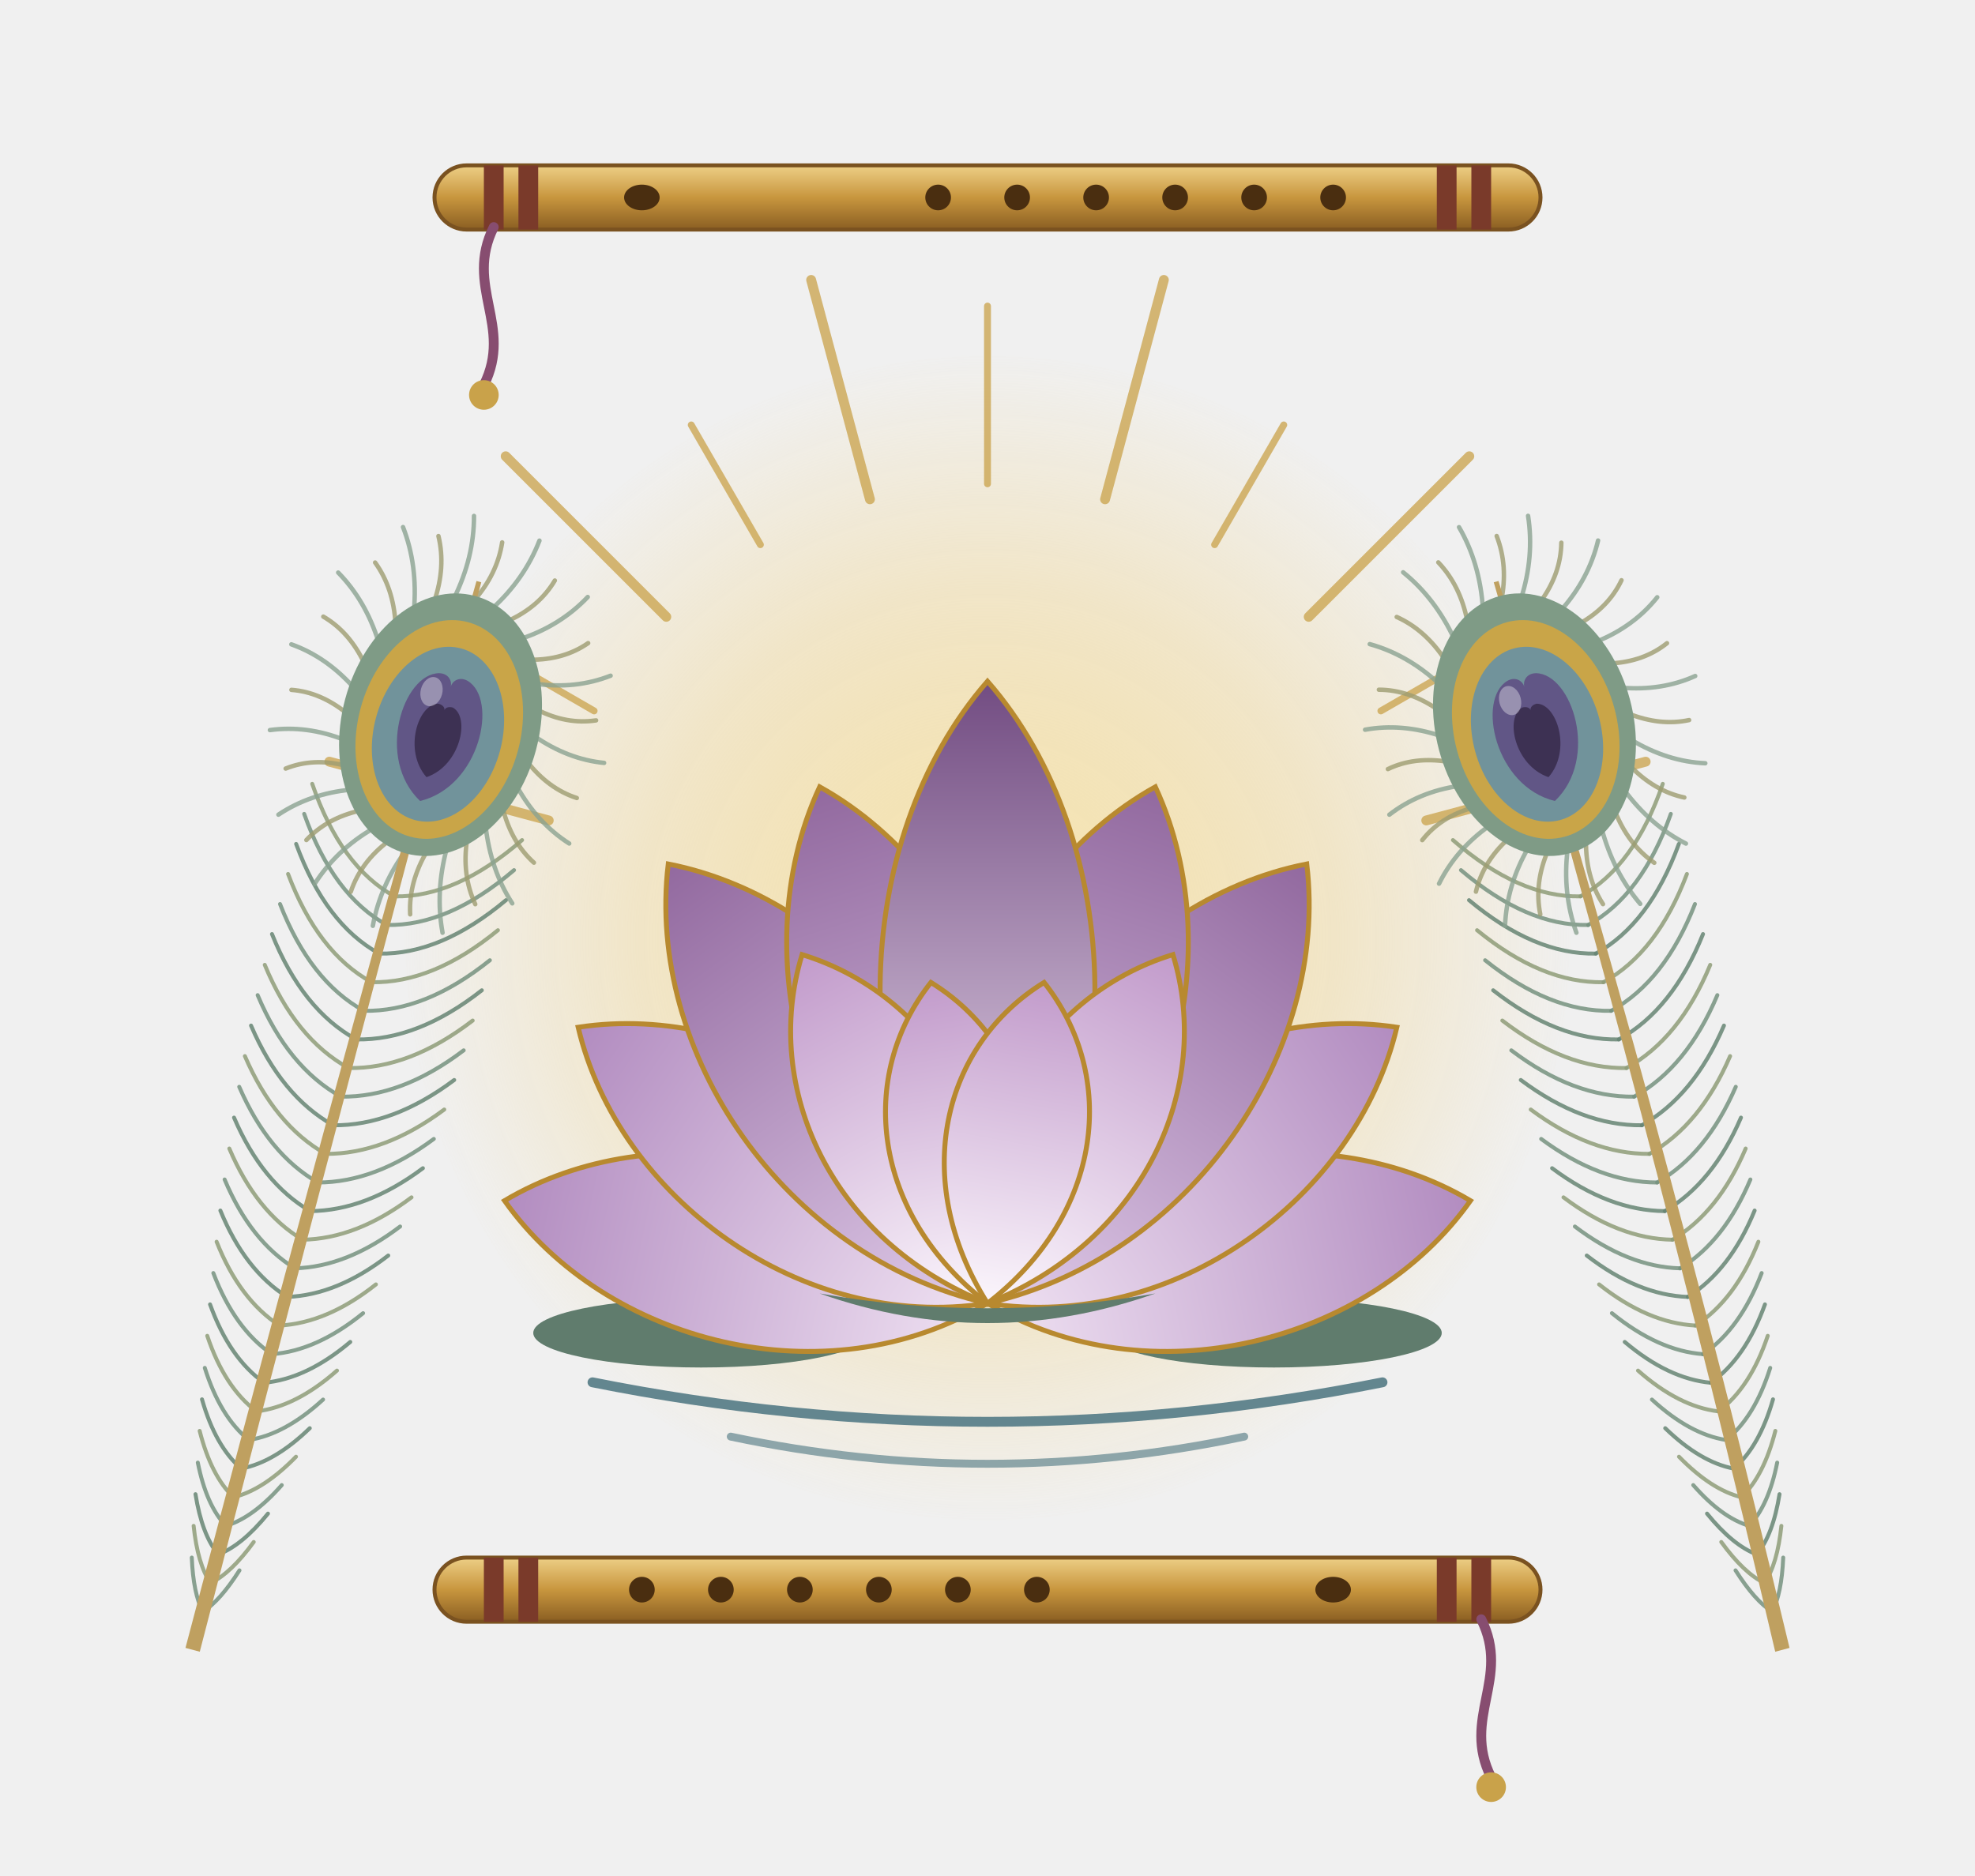
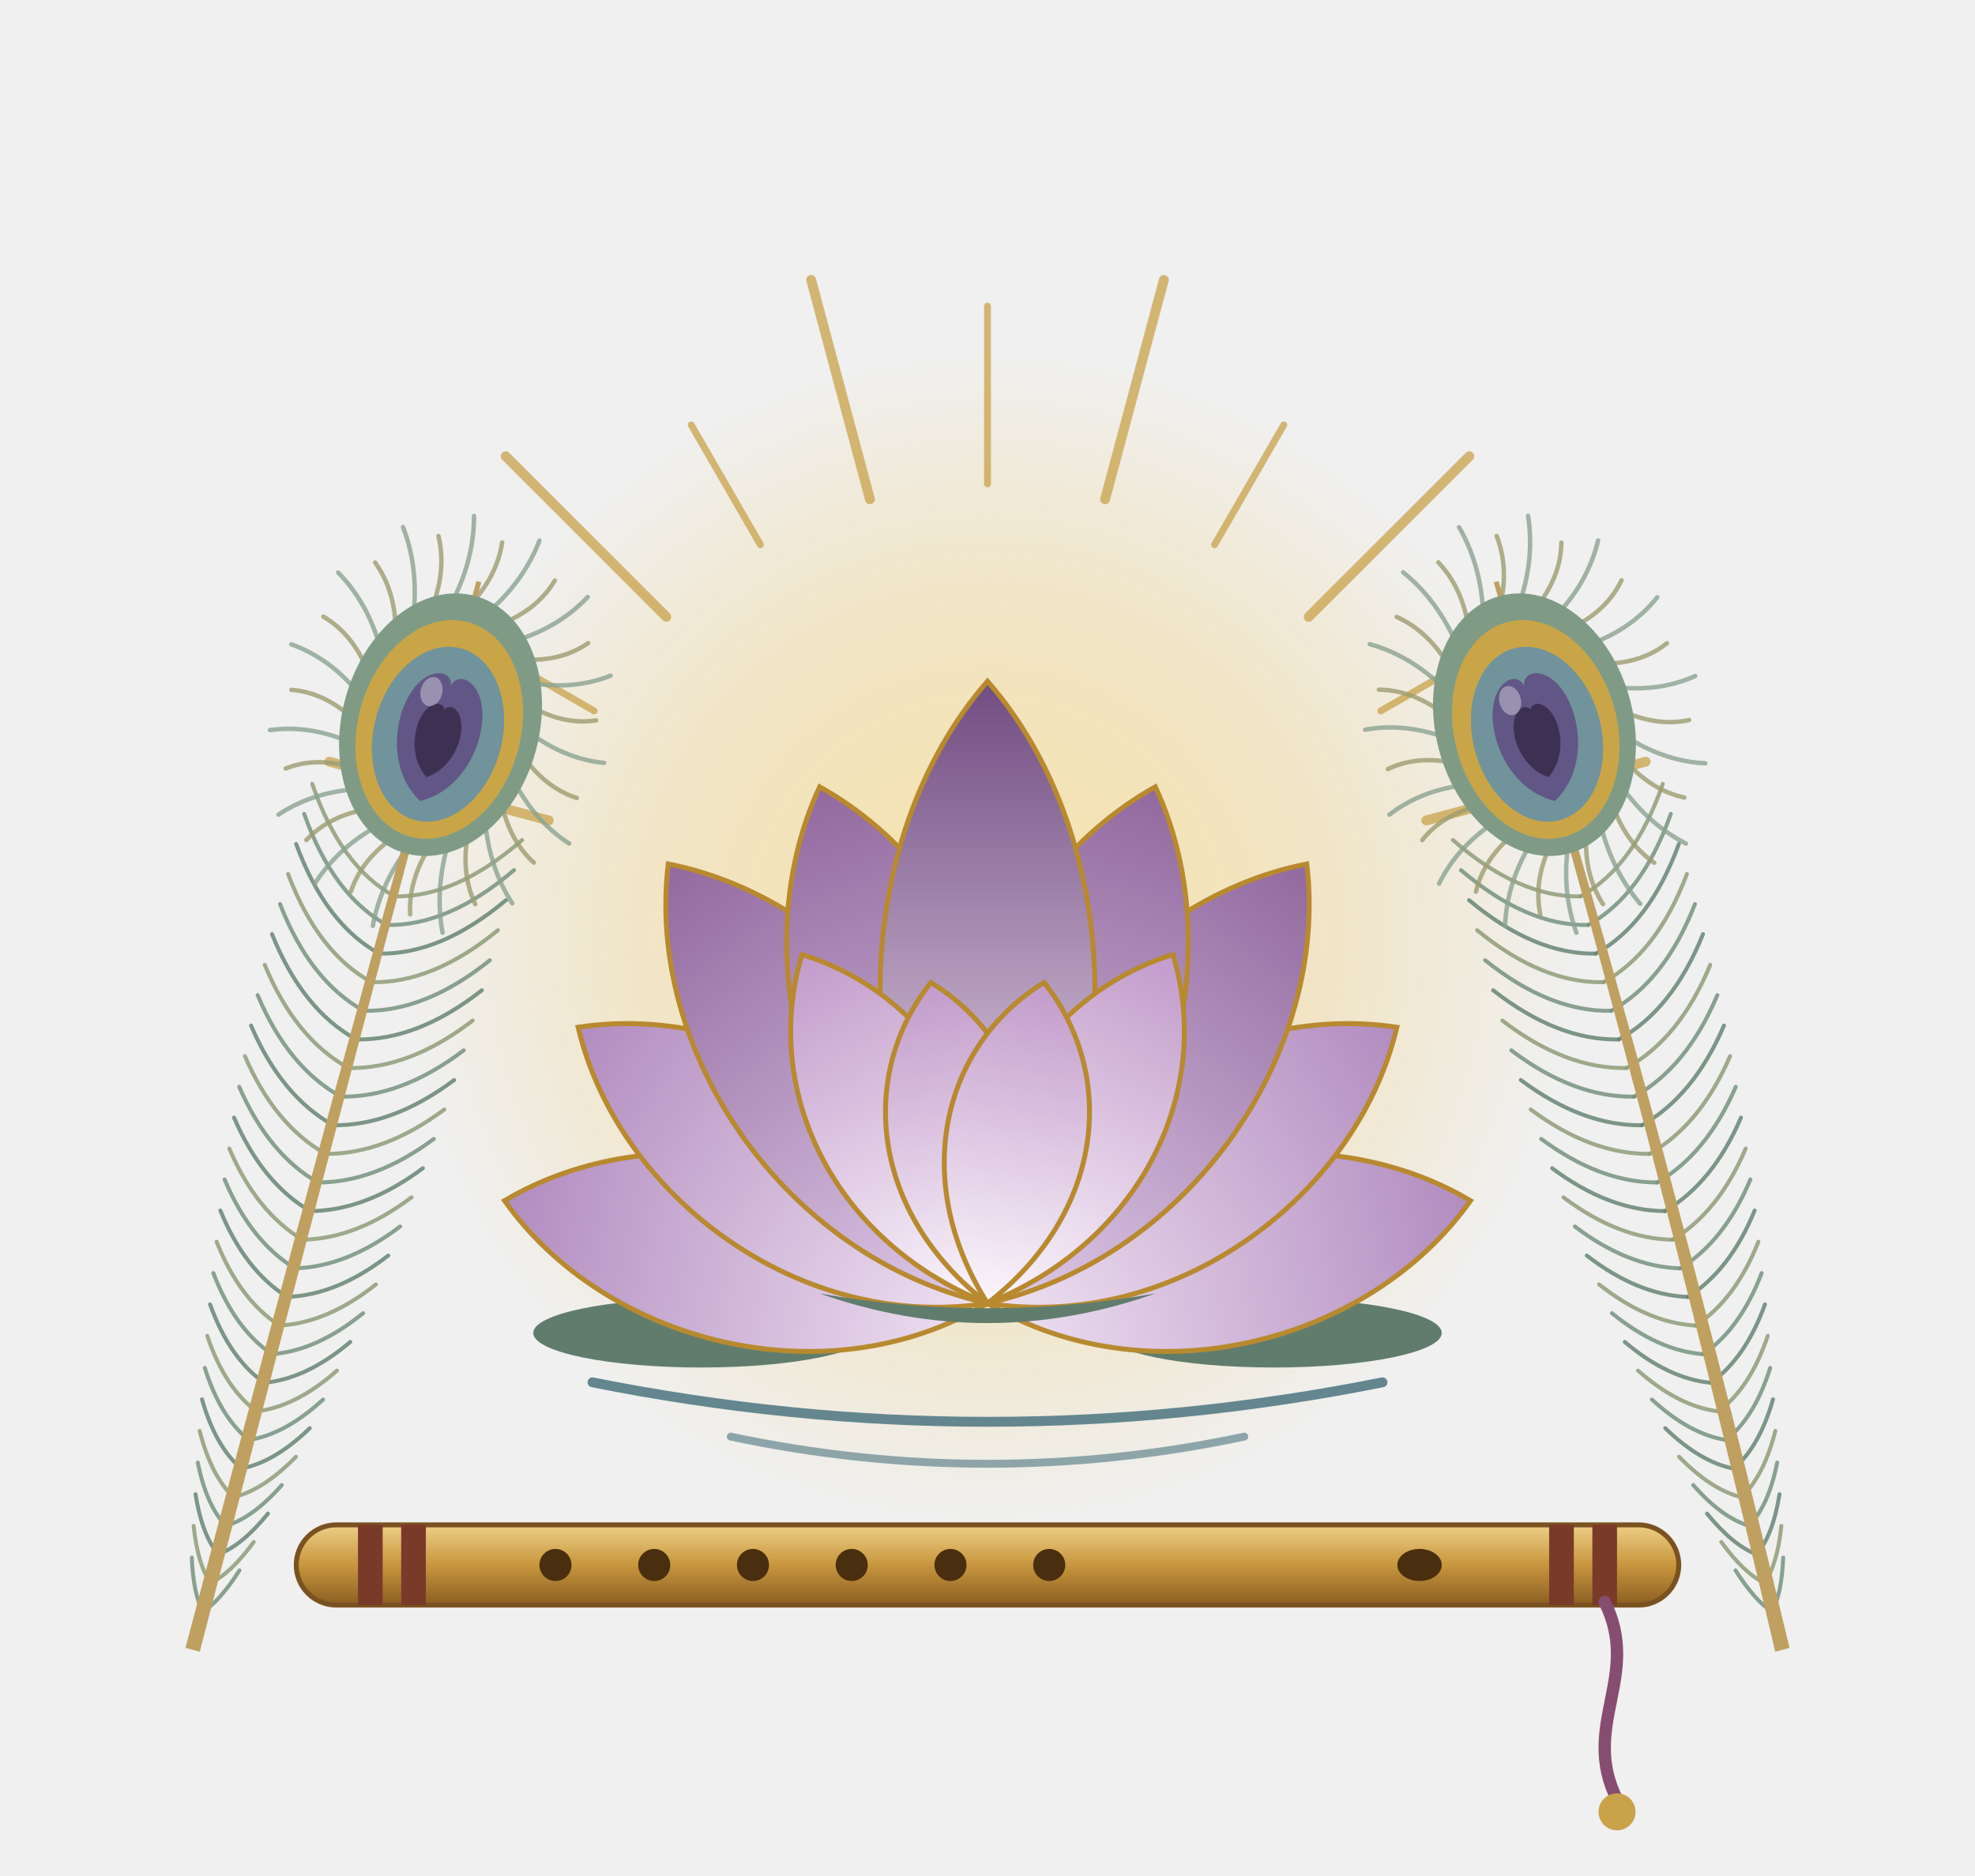
<svg xmlns="http://www.w3.org/2000/svg" viewBox="0 0 400 380" width="400" height="380">
  <defs>
    <radialGradient id="halo" cx="0.5" cy="0.5" r="0.5">
      <stop offset="0" stop-color="#F8E4A6" stop-opacity="0.85" />
      <stop offset="0.6" stop-color="#F3D27E" stop-opacity="0.35" />
      <stop offset="1" stop-color="#F3D27E" stop-opacity="0" />
    </radialGradient>
    <linearGradient id="pOuter" x1="0" y1="1" x2="0" y2="0">
      <stop offset="0" stop-color="#EFE1F2" />
      <stop offset="1" stop-color="#B28CC0" />
    </linearGradient>
    <linearGradient id="pMid" x1="0" y1="1" x2="0" y2="0">
      <stop offset="0" stop-color="#DFCAE8" />
      <stop offset="1" stop-color="#92699F" />
    </linearGradient>
    <linearGradient id="pCenter" x1="0" y1="1" x2="0" y2="0">
      <stop offset="0" stop-color="#F6EBF8" />
      <stop offset="1" stop-color="#724C82" />
    </linearGradient>
    <linearGradient id="pFront" x1="0" y1="1" x2="0" y2="0">
      <stop offset="0" stop-color="#FBF6FC" />
      <stop offset="1" stop-color="#C29BCB" />
    </linearGradient>
    <linearGradient id="bamboo" x1="0" y1="0" x2="0" y2="1">
      <stop offset="0" stop-color="#EDCF86" />
      <stop offset="0.5" stop-color="#C8963E" />
      <stop offset="1" stop-color="#8A5E22" />
    </linearGradient>
  </defs>
  <circle cx="200" cy="190" r="118" fill="url(#halo)" />
  <g transform="translate(200,190)" stroke="#C9A24A" stroke-linecap="round" stroke-opacity="0.75">
    <line x1="0" y1="-92" x2="0" y2="-138" stroke-width="2" transform="rotate(-75)" />
    <line x1="0" y1="-92" x2="0" y2="-120" stroke-width="1.4" transform="rotate(-60)" />
    <line x1="0" y1="-92" x2="0" y2="-138" stroke-width="2" transform="rotate(-45)" />
    <line x1="0" y1="-92" x2="0" y2="-120" stroke-width="1.4" transform="rotate(-30)" />
    <line x1="0" y1="-92" x2="0" y2="-138" stroke-width="2" transform="rotate(-15)" />
    <line x1="0" y1="-92" x2="0" y2="-128" stroke-width="1.4" transform="rotate(0)" />
    <line x1="0" y1="-92" x2="0" y2="-138" stroke-width="2" transform="rotate(15)" />
    <line x1="0" y1="-92" x2="0" y2="-120" stroke-width="1.4" transform="rotate(30)" />
    <line x1="0" y1="-92" x2="0" y2="-138" stroke-width="2" transform="rotate(45)" />
    <line x1="0" y1="-92" x2="0" y2="-120" stroke-width="1.4" transform="rotate(60)" />
    <line x1="0" y1="-92" x2="0" y2="-138" stroke-width="2" transform="rotate(75)" />
  </g>
  <g transform="translate(68,226) rotate(15)">
    <g fill="none" stroke-width="0.8" stroke-opacity="0.85" stroke-linecap="round">
      <path d="M0,104 Q-2.8,101.0 -5.0,94.0" stroke="#76927F" />
      <path d="M0,104 Q2.8,101.0 5.0,94.0" stroke="#76927F" />
      <path d="M0,98 Q-3.5,95.0 -6.3,87.7" stroke="#8E9D78" />
      <path d="M0,98 Q3.5,95.0 6.3,87.7" stroke="#8E9D78" />
      <path d="M0,92 Q-4.2,89.0 -7.6,81.4" stroke="#668574" />
      <path d="M0,92 Q4.2,89.0 7.6,81.4" stroke="#668574" />
      <path d="M0,86 Q-4.9,83.0 -8.8,75.1" stroke="#76927F" />
      <path d="M0,86 Q4.9,83.0 8.8,75.1" stroke="#76927F" />
      <path d="M0,80 Q-5.5,77.0 -10.1,68.8" stroke="#8E9D78" />
      <path d="M0,80 Q5.5,77.0 10.1,68.8" stroke="#8E9D78" />
      <path d="M0,74 Q-6.2,71.0 -11.3,62.5" stroke="#668574" />
      <path d="M0,74 Q6.2,71.0 11.3,62.5" stroke="#668574" />
      <path d="M0,68 Q-6.8,65.0 -12.4,56.2" stroke="#76927F" />
      <path d="M0,68 Q6.8,65.0 12.4,56.2" stroke="#76927F" />
      <path d="M0,62 Q-7.5,59.0 -13.6,49.8" stroke="#8E9D78" />
      <path d="M0,62 Q7.5,59.0 13.6,49.8" stroke="#8E9D78" />
      <path d="M0,56 Q-8.1,53.0 -14.7,43.5" stroke="#668574" />
      <path d="M0,56 Q8.1,53.0 14.7,43.5" stroke="#668574" />
      <path d="M0,50 Q-8.6,47.0 -15.7,37.2" stroke="#76927F" />
      <path d="M0,50 Q8.6,47.0 15.7,37.2" stroke="#76927F" />
      <path d="M0,44 Q-9.2,41.0 -16.7,30.9" stroke="#8E9D78" />
      <path d="M0,44 Q9.2,41.0 16.7,30.9" stroke="#8E9D78" />
      <path d="M0,38 Q-9.7,35.0 -17.6,24.6" stroke="#668574" />
      <path d="M0,38 Q9.7,35.0 17.6,24.6" stroke="#668574" />
      <path d="M0,32 Q-10.1,29.0 -18.4,18.3" stroke="#76927F" />
      <path d="M0,32 Q10.1,29.0 18.4,18.3" stroke="#76927F" />
      <path d="M0,26 Q-10.5,23.0 -19.1,12.0" stroke="#8E9D78" />
      <path d="M0,26 Q10.5,23.0 19.1,12.0" stroke="#8E9D78" />
      <path d="M0,20 Q-10.9,17.0 -19.8,5.7" stroke="#668574" />
      <path d="M0,20 Q10.9,17.0 19.8,5.7" stroke="#668574" />
      <path d="M0,14 Q-11.2,11.0 -20.4,-0.6" stroke="#76927F" />
      <path d="M0,14 Q11.2,11.0 20.4,-0.6" stroke="#76927F" />
      <path d="M0,8 Q-11.5,5.0 -20.9,-6.9" stroke="#8E9D78" />
      <path d="M0,8 Q11.5,5.0 20.9,-6.9" stroke="#8E9D78" />
      <path d="M0,2 Q-11.7,-1.0 -21.3,-13.2" stroke="#668574" />
      <path d="M0,2 Q11.7,-1.0 21.3,-13.2" stroke="#668574" />
      <path d="M0,-4 Q-11.9,-7.0 -21.6,-19.5" stroke="#76927F" />
      <path d="M0,-4 Q11.9,-7.0 21.6,-19.5" stroke="#76927F" />
      <path d="M0,-10 Q-12.0,-13.0 -21.8,-25.8" stroke="#8E9D78" />
      <path d="M0,-10 Q12.0,-13.0 21.8,-25.8" stroke="#8E9D78" />
      <path d="M0,-16 Q-12.1,-19.0 -22.0,-32.2" stroke="#668574" />
      <path d="M0,-16 Q12.1,-19.0 22.0,-32.2" stroke="#668574" />
      <path d="M0,-22 Q-12.1,-25.0 -22.0,-38.5" stroke="#76927F" />
      <path d="M0,-22 Q12.1,-25.0 22.0,-38.5" stroke="#76927F" />
      <path d="M0,-28 Q-12.1,-31.0 -22.0,-44.8" stroke="#8E9D78" />
      <path d="M0,-28 Q12.1,-31.0 22.0,-44.8" stroke="#8E9D78" />
      <path d="M0,-34 Q-12.1,-37.0 -22.0,-51.1" stroke="#668574" />
      <path d="M0,-34 Q12.1,-37.0 22.0,-51.1" stroke="#668574" />
      <path d="M0,-40 Q-12.1,-43.0 -22.0,-57.4" stroke="#76927F" />
      <path d="M0,-40 Q12.1,-43.0 22.0,-57.4" stroke="#76927F" />
      <path d="M0,-46 Q-12.1,-49.0 -22.0,-63.7" stroke="#8E9D78" />
      <path d="M0,-46 Q12.1,-49.0 22.0,-63.7" stroke="#8E9D78" />
    </g>
    <g fill="none" stroke-width="0.9" stroke-opacity="0.8" stroke-linecap="round">
      <path d="M0.0,-108.0 Q3.2,-114.4 2.5,-120.9" stroke="#9D9C71" />
      <path d="M4.0,-107.4 Q8.8,-114.9 9.7,-123.2" stroke="#8BA391" />
      <path d="M7.7,-105.8 Q13.1,-110.2 14.8,-116.2" stroke="#9D9C71" />
      <path d="M11.2,-103.0 Q18.3,-107.7 22.1,-114.7" stroke="#8BA391" />
      <path d="M14.1,-99.4 Q20.7,-101.1 24.6,-105.7" stroke="#9D9C71" />
      <path d="M16.5,-95.0 Q24.6,-96.0 30.7,-100.5" stroke="#8BA391" />
      <path d="M18.1,-90.0 Q24.7,-88.6 30.2,-91.0" stroke="#9D9C71" />
      <path d="M18.9,-84.7 Q26.7,-81.9 34.0,-83.1" stroke="#8BA391" />
      <path d="M18.9,-79.3 Q24.5,-75.1 30.5,-74.8" stroke="#9D9C71" />
      <path d="M18.1,-74.0 Q24.1,-67.8 31.4,-65.5" stroke="#8BA391" />
      <path d="M16.5,-69.0 Q20.0,-62.7 25.5,-59.9" stroke="#9D9C71" />
      <path d="M14.1,-64.6 Q17.4,-56.2 23.4,-50.8" stroke="#8BA391" />
      <path d="M11.2,-61.0 Q12.0,-53.7 16.2,-48.7" stroke="#9D9C71" />
      <path d="M7.7,-58.2 Q7.7,-49.0 11.3,-41.4" stroke="#8BA391" />
      <path d="M4.0,-56.6 Q2.0,-49.5 4.0,-43.3" stroke="#9D9C71" />
      <path d="M0.0,-56.0 Q-3.4,-47.6 -2.7,-39.1" stroke="#8BA391" />
      <path d="M-4.0,-56.6 Q-8.4,-51.0 -8.8,-44.6" stroke="#9D9C71" />
      <path d="M-7.7,-58.2 Q-13.8,-52.1 -16.3,-44.2" stroke="#8BA391" />
      <path d="M-11.2,-61.0 Q-17.3,-57.8 -20.2,-52.4" stroke="#9D9C71" />
      <path d="M-14.1,-64.6 Q-21.9,-61.7 -27.0,-55.9" stroke="#8BA391" />
      <path d="M-16.5,-69.0 Q-23.2,-68.9 -28.0,-65.3" stroke="#9D9C71" />
      <path d="M-18.1,-74.0 Q-26.2,-74.9 -33.1,-72.0" stroke="#8BA391" />
      <path d="M-18.9,-79.3 Q-25.2,-82.1 -31.0,-81.0" stroke="#9D9C71" />
      <path d="M-18.9,-84.7 Q-25.9,-89.3 -33.4,-89.9" stroke="#8BA391" />
      <path d="M-18.1,-90.0 Q-22.7,-95.4 -28.6,-97.0" stroke="#9D9C71" />
      <path d="M-16.5,-95.0 Q-21.2,-102.4 -28.0,-106.4" stroke="#8BA391" />
      <path d="M-14.1,-99.4 Q-16.4,-106.3 -21.3,-110.3" stroke="#9D9C71" />
      <path d="M-11.2,-103.0 Q-12.8,-112.0 -17.7,-118.7" stroke="#8BA391" />
      <path d="M-7.7,-105.8 Q-7.2,-113.1 -10.3,-118.8" stroke="#9D9C71" />
      <path d="M-4.0,-107.4 Q-2.2,-116.5 -4.4,-124.6" stroke="#8BA391" />
    </g>
    <path d="M-1.5,112 Q-2,0 -0.5,-112 L0.5,-112 Q0.5,0 1.5,112Z" fill="#BFA060" />
    <ellipse cx="0" cy="-82" rx="20" ry="27" fill="#7F9B86" />
    <ellipse cx="0" cy="-81" rx="16.5" ry="22.5" fill="#C9A548" />
    <ellipse cx="0" cy="-80" rx="13" ry="18" fill="#71939B" />
    <path d="M0,-66 C-11,-72 -10,-90 -3,-92 C-1,-92.5 0,-91 0,-90 C0,-91 1,-92.5 3,-92 C10,-90 11,-72 0,-66Z" fill="#615686" />
    <path d="M0,-71 C-6,-75 -5.5,-85 -1.5,-86 C-0.5,-86 0,-85.5 0,-85 C0,-85.5 0.5,-86 1.5,-86 C5.5,-85 6,-75 0,-71Z" fill="#3D3153" />
    <ellipse cx="-3.5" cy="-88" rx="2.2" ry="3" fill="#FFFFFF" fill-opacity="0.35" />
  </g>
  <g transform="translate(332,226) rotate(-15)">
    <g fill="none" stroke-width="0.8" stroke-opacity="0.85" stroke-linecap="round">
      <path d="M0,104 Q-2.8,101.0 -5.0,94.0" stroke="#76927F" />
      <path d="M0,104 Q2.8,101.0 5.0,94.0" stroke="#76927F" />
      <path d="M0,98 Q-3.5,95.0 -6.3,87.7" stroke="#8E9D78" />
      <path d="M0,98 Q3.5,95.0 6.3,87.7" stroke="#8E9D78" />
      <path d="M0,92 Q-4.2,89.0 -7.6,81.4" stroke="#668574" />
      <path d="M0,92 Q4.2,89.0 7.6,81.4" stroke="#668574" />
      <path d="M0,86 Q-4.9,83.0 -8.8,75.1" stroke="#76927F" />
      <path d="M0,86 Q4.9,83.0 8.8,75.1" stroke="#76927F" />
      <path d="M0,80 Q-5.5,77.0 -10.1,68.8" stroke="#8E9D78" />
      <path d="M0,80 Q5.5,77.0 10.1,68.8" stroke="#8E9D78" />
      <path d="M0,74 Q-6.2,71.0 -11.3,62.5" stroke="#668574" />
      <path d="M0,74 Q6.2,71.0 11.3,62.5" stroke="#668574" />
      <path d="M0,68 Q-6.8,65.0 -12.4,56.2" stroke="#76927F" />
      <path d="M0,68 Q6.8,65.0 12.4,56.2" stroke="#76927F" />
      <path d="M0,62 Q-7.5,59.0 -13.6,49.8" stroke="#8E9D78" />
      <path d="M0,62 Q7.5,59.0 13.6,49.8" stroke="#8E9D78" />
      <path d="M0,56 Q-8.1,53.0 -14.7,43.5" stroke="#668574" />
      <path d="M0,56 Q8.1,53.0 14.7,43.5" stroke="#668574" />
      <path d="M0,50 Q-8.6,47.0 -15.7,37.2" stroke="#76927F" />
      <path d="M0,50 Q8.6,47.0 15.7,37.2" stroke="#76927F" />
      <path d="M0,44 Q-9.2,41.0 -16.7,30.9" stroke="#8E9D78" />
      <path d="M0,44 Q9.2,41.0 16.7,30.9" stroke="#8E9D78" />
      <path d="M0,38 Q-9.7,35.0 -17.6,24.6" stroke="#668574" />
      <path d="M0,38 Q9.7,35.0 17.6,24.6" stroke="#668574" />
      <path d="M0,32 Q-10.1,29.0 -18.4,18.3" stroke="#76927F" />
      <path d="M0,32 Q10.1,29.0 18.4,18.3" stroke="#76927F" />
      <path d="M0,26 Q-10.5,23.0 -19.1,12.0" stroke="#8E9D78" />
      <path d="M0,26 Q10.5,23.0 19.1,12.0" stroke="#8E9D78" />
      <path d="M0,20 Q-10.9,17.0 -19.8,5.7" stroke="#668574" />
      <path d="M0,20 Q10.9,17.0 19.8,5.7" stroke="#668574" />
      <path d="M0,14 Q-11.2,11.0 -20.4,-0.6" stroke="#76927F" />
      <path d="M0,14 Q11.2,11.0 20.4,-0.6" stroke="#76927F" />
      <path d="M0,8 Q-11.5,5.0 -20.9,-6.9" stroke="#8E9D78" />
      <path d="M0,8 Q11.5,5.0 20.9,-6.9" stroke="#8E9D78" />
      <path d="M0,2 Q-11.7,-1.0 -21.3,-13.2" stroke="#668574" />
      <path d="M0,2 Q11.7,-1.0 21.3,-13.2" stroke="#668574" />
      <path d="M0,-4 Q-11.9,-7.0 -21.6,-19.5" stroke="#76927F" />
      <path d="M0,-4 Q11.9,-7.0 21.6,-19.5" stroke="#76927F" />
      <path d="M0,-10 Q-12.0,-13.0 -21.8,-25.8" stroke="#8E9D78" />
      <path d="M0,-10 Q12.0,-13.0 21.8,-25.8" stroke="#8E9D78" />
      <path d="M0,-16 Q-12.1,-19.0 -22.0,-32.2" stroke="#668574" />
      <path d="M0,-16 Q12.1,-19.0 22.0,-32.2" stroke="#668574" />
      <path d="M0,-22 Q-12.1,-25.0 -22.0,-38.5" stroke="#76927F" />
      <path d="M0,-22 Q12.1,-25.0 22.0,-38.5" stroke="#76927F" />
      <path d="M0,-28 Q-12.1,-31.0 -22.0,-44.8" stroke="#8E9D78" />
      <path d="M0,-28 Q12.1,-31.0 22.0,-44.8" stroke="#8E9D78" />
      <path d="M0,-34 Q-12.1,-37.0 -22.0,-51.1" stroke="#668574" />
      <path d="M0,-34 Q12.1,-37.0 22.0,-51.1" stroke="#668574" />
      <path d="M0,-40 Q-12.1,-43.0 -22.0,-57.4" stroke="#76927F" />
      <path d="M0,-40 Q12.1,-43.0 22.0,-57.4" stroke="#76927F" />
      <path d="M0,-46 Q-12.1,-49.0 -22.0,-63.7" stroke="#8E9D78" />
      <path d="M0,-46 Q12.1,-49.0 22.0,-63.7" stroke="#8E9D78" />
    </g>
    <g fill="none" stroke-width="0.9" stroke-opacity="0.8" stroke-linecap="round">
      <path d="M0.0,-108.0 Q3.2,-114.4 2.5,-120.9" stroke="#9D9C71" />
      <path d="M4.0,-107.4 Q8.8,-114.9 9.7,-123.2" stroke="#8BA391" />
      <path d="M7.7,-105.8 Q13.1,-110.2 14.8,-116.2" stroke="#9D9C71" />
      <path d="M11.2,-103.0 Q18.3,-107.7 22.1,-114.7" stroke="#8BA391" />
      <path d="M14.1,-99.4 Q20.7,-101.1 24.6,-105.7" stroke="#9D9C71" />
      <path d="M16.5,-95.0 Q24.6,-96.0 30.7,-100.5" stroke="#8BA391" />
      <path d="M18.1,-90.0 Q24.7,-88.6 30.2,-91.0" stroke="#9D9C71" />
      <path d="M18.9,-84.7 Q26.7,-81.9 34.0,-83.1" stroke="#8BA391" />
      <path d="M18.9,-79.3 Q24.5,-75.1 30.5,-74.8" stroke="#9D9C71" />
      <path d="M18.1,-74.0 Q24.1,-67.8 31.4,-65.5" stroke="#8BA391" />
      <path d="M16.5,-69.0 Q20.0,-62.7 25.5,-59.9" stroke="#9D9C71" />
      <path d="M14.1,-64.6 Q17.4,-56.2 23.4,-50.8" stroke="#8BA391" />
      <path d="M11.2,-61.0 Q12.0,-53.7 16.2,-48.7" stroke="#9D9C71" />
      <path d="M7.7,-58.2 Q7.7,-49.0 11.3,-41.4" stroke="#8BA391" />
      <path d="M4.0,-56.6 Q2.0,-49.5 4.0,-43.3" stroke="#9D9C71" />
      <path d="M0.0,-56.0 Q-3.4,-47.6 -2.7,-39.1" stroke="#8BA391" />
      <path d="M-4.0,-56.6 Q-8.4,-51.0 -8.8,-44.6" stroke="#9D9C71" />
      <path d="M-7.7,-58.2 Q-13.8,-52.1 -16.3,-44.2" stroke="#8BA391" />
      <path d="M-11.2,-61.0 Q-17.3,-57.8 -20.2,-52.4" stroke="#9D9C71" />
      <path d="M-14.1,-64.6 Q-21.9,-61.7 -27.0,-55.9" stroke="#8BA391" />
      <path d="M-16.5,-69.0 Q-23.2,-68.9 -28.0,-65.3" stroke="#9D9C71" />
      <path d="M-18.1,-74.0 Q-26.2,-74.9 -33.1,-72.0" stroke="#8BA391" />
      <path d="M-18.9,-79.3 Q-25.2,-82.1 -31.0,-81.0" stroke="#9D9C71" />
      <path d="M-18.9,-84.7 Q-25.9,-89.3 -33.4,-89.9" stroke="#8BA391" />
      <path d="M-18.1,-90.0 Q-22.7,-95.4 -28.6,-97.0" stroke="#9D9C71" />
      <path d="M-16.5,-95.0 Q-21.2,-102.4 -28.0,-106.4" stroke="#8BA391" />
      <path d="M-14.1,-99.4 Q-16.4,-106.3 -21.3,-110.3" stroke="#9D9C71" />
      <path d="M-11.2,-103.0 Q-12.8,-112.0 -17.7,-118.7" stroke="#8BA391" />
      <path d="M-7.7,-105.8 Q-7.2,-113.1 -10.3,-118.8" stroke="#9D9C71" />
      <path d="M-4.0,-107.4 Q-2.2,-116.5 -4.4,-124.6" stroke="#8BA391" />
    </g>
    <path d="M-1.5,112 Q2,0 -0.5,-112 L0.5,-112 Q4.5,0 1.5,112Z" fill="#BFA060" />
    <ellipse cx="0" cy="-82" rx="20" ry="27" fill="#7F9B86" />
    <ellipse cx="0" cy="-81" rx="16.5" ry="22.5" fill="#C9A548" />
    <ellipse cx="0" cy="-80" rx="13" ry="18" fill="#71939B" />
    <path d="M0,-66 C-11,-72 -10,-90 -3,-92 C-1,-92.5 0,-91 0,-90 C0,-91 1,-92.5 3,-92 C10,-90 11,-72 0,-66Z" fill="#615686" />
    <path d="M0,-71 C-6,-75 -5.5,-85 -1.5,-86 C-0.5,-86 0,-85.5 0,-85 C0,-85.5 0.5,-86 1.5,-86 C5.5,-85 6,-75 0,-71Z" fill="#3D3153" />
    <ellipse cx="-3.5" cy="-88" rx="2.2" ry="3" fill="#FFFFFF" fill-opacity="0.35" />
  </g>
  <ellipse cx="142" cy="270" rx="34" ry="7" fill="#607C6D" />
  <ellipse cx="258" cy="270" rx="34" ry="7" fill="#607C6D" />
  <path d="M120,280 Q200,296 280,280" fill="none" stroke="#63868F" stroke-width="2" stroke-linecap="round" />
  <path d="M148,291 Q200,302 252,291" fill="none" stroke="#63868F" stroke-width="1.6" stroke-linecap="round" stroke-opacity="0.7" />
  <g transform="translate(200,264)" stroke="#B8892F" stroke-width="1">
    <path d="M0,0 C-26,-28 -24,-74 0,-100 C24,-74 26,-28 0,0Z" fill="url(#pOuter)" transform="rotate(-78)" />
    <path d="M0,0 C-26,-28 -24,-74 0,-100 C24,-74 26,-28 0,0Z" fill="url(#pOuter)" transform="rotate(78)" />
    <path d="M0,0 C-26,-28 -24,-74 0,-100 C24,-74 26,-28 0,0Z" fill="url(#pOuter)" transform="rotate(-56)" />
    <path d="M0,0 C-26,-28 -24,-74 0,-100 C24,-74 26,-28 0,0Z" fill="url(#pOuter)" transform="rotate(56)" />
    <path d="M0,0 C-28,-32 -26,-82 0,-110 C26,-82 28,-32 0,0Z" fill="url(#pMid)" transform="rotate(-36)" />
    <path d="M0,0 C-28,-32 -26,-82 0,-110 C26,-82 28,-32 0,0Z" fill="url(#pMid)" transform="rotate(36)" />
    <path d="M0,0 C-28,-32 -26,-82 0,-110 C26,-82 28,-32 0,0Z" fill="url(#pMid)" transform="rotate(-18)" />
    <path d="M0,0 C-28,-32 -26,-82 0,-110 C26,-82 28,-32 0,0Z" fill="url(#pMid)" transform="rotate(18)" />
    <path d="M0,0 C-30,-36 -28,-94 0,-126 C28,-94 30,-36 0,0Z" fill="url(#pCenter)" />
    <path d="M0,0 C-22,-26 -20,-60 0,-80 C20,-60 22,-26 0,0Z" fill="url(#pFront)" transform="rotate(-28)" />
    <path d="M0,0 C-22,-26 -20,-60 0,-80 C20,-60 22,-26 0,0Z" fill="url(#pFront)" transform="rotate(28)" />
    <path d="M0,0 C-20,-22 -18,-50 0,-66 C18,-50 20,-22 0,0Z" fill="url(#pFront)" transform="rotate(-10)" />
    <path d="M0,0 C-20,-22 -18,-50 0,-66 C18,-50 20,-22 0,0Z" fill="url(#pFront)" transform="rotate(10)" />
    <path d="M-34,-2 Q0,10 34,-2 Q0,4 -34,-2Z" fill="#607C6D" stroke="none" />
  </g>
-   <g transform="translate(200,40)">
-     <rect x="-112" y="-6.5" width="224" height="13" rx="6.5" fill="url(#bamboo)" stroke="#7A5220" stroke-width="0.8" />
-     <rect x="-102" y="-6.5" width="4" height="13" fill="#7A3A2A" />
-     <rect x="-95" y="-6.5" width="4" height="13" fill="#7A3A2A" />
-     <rect x="91" y="-6.5" width="4" height="13" fill="#7A3A2A" />
-     <rect x="98" y="-6.5" width="4" height="13" fill="#7A3A2A" />
-     <ellipse cx="-70" cy="0" rx="3.6" ry="2.6" fill="#4A2E10" />
-     <circle cx="-10" cy="0" r="2.6" fill="#4A2E10" />
-     <circle cx="6" cy="0" r="2.6" fill="#4A2E10" />
-     <circle cx="22" cy="0" r="2.6" fill="#4A2E10" />
-     <circle cx="38" cy="0" r="2.6" fill="#4A2E10" />
-     <circle cx="54" cy="0" r="2.6" fill="#4A2E10" />
-     <circle cx="70" cy="0" r="2.6" fill="#4A2E10" />
-     <path d="M-100,6 C-106,18 -96,26 -102,38" fill="none" stroke="#874D70" stroke-width="2" stroke-linecap="round" />
-     <circle cx="-102" cy="40" r="3" fill="#C9A24A" />
-   </g>
-   <g transform="translate(200,322)">
+   <g transform="translate(200,317) scale(1.25)">
    <rect x="-112" y="-6.5" width="224" height="13" rx="6.5" fill="url(#bamboo)" stroke="#7A5220" stroke-width="0.8" />
    <rect x="-102" y="-6.5" width="4" height="13" fill="#7A3A2A" />
    <rect x="-95" y="-6.5" width="4" height="13" fill="#7A3A2A" />
    <rect x="91" y="-6.5" width="4" height="13" fill="#7A3A2A" />
    <rect x="98" y="-6.5" width="4" height="13" fill="#7A3A2A" />
    <ellipse cx="70" cy="0" rx="3.6" ry="2.6" fill="#4A2E10" />
    <circle cx="-70" cy="0" r="2.6" fill="#4A2E10" />
    <circle cx="-54" cy="0" r="2.6" fill="#4A2E10" />
    <circle cx="-38" cy="0" r="2.6" fill="#4A2E10" />
    <circle cx="-22" cy="0" r="2.6" fill="#4A2E10" />
    <circle cx="-6" cy="0" r="2.6" fill="#4A2E10" />
    <circle cx="10" cy="0" r="2.6" fill="#4A2E10" />
    <path d="M100,6 C106,18 96,26 102,38" fill="none" stroke="#874D70" stroke-width="2" stroke-linecap="round" />
    <circle cx="102" cy="40" r="3" fill="#C9A24A" />
  </g>
</svg>
